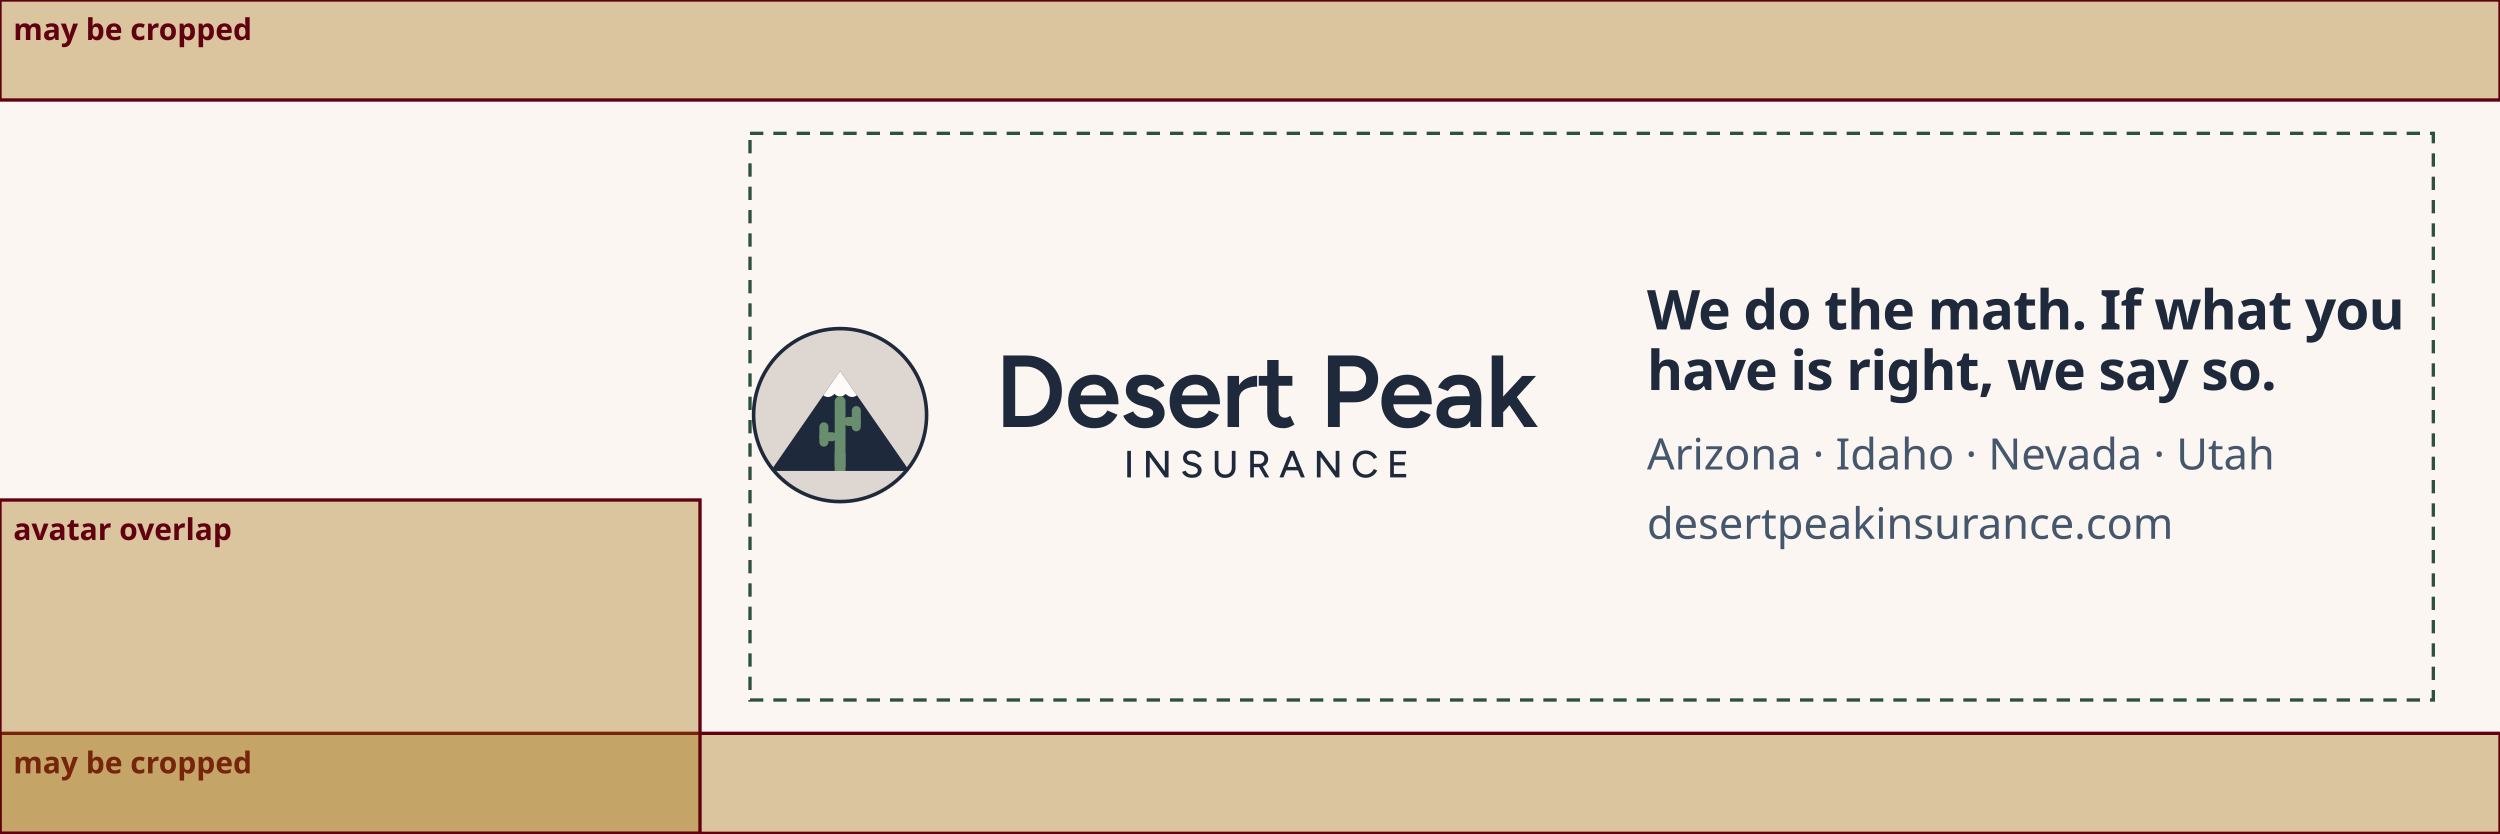
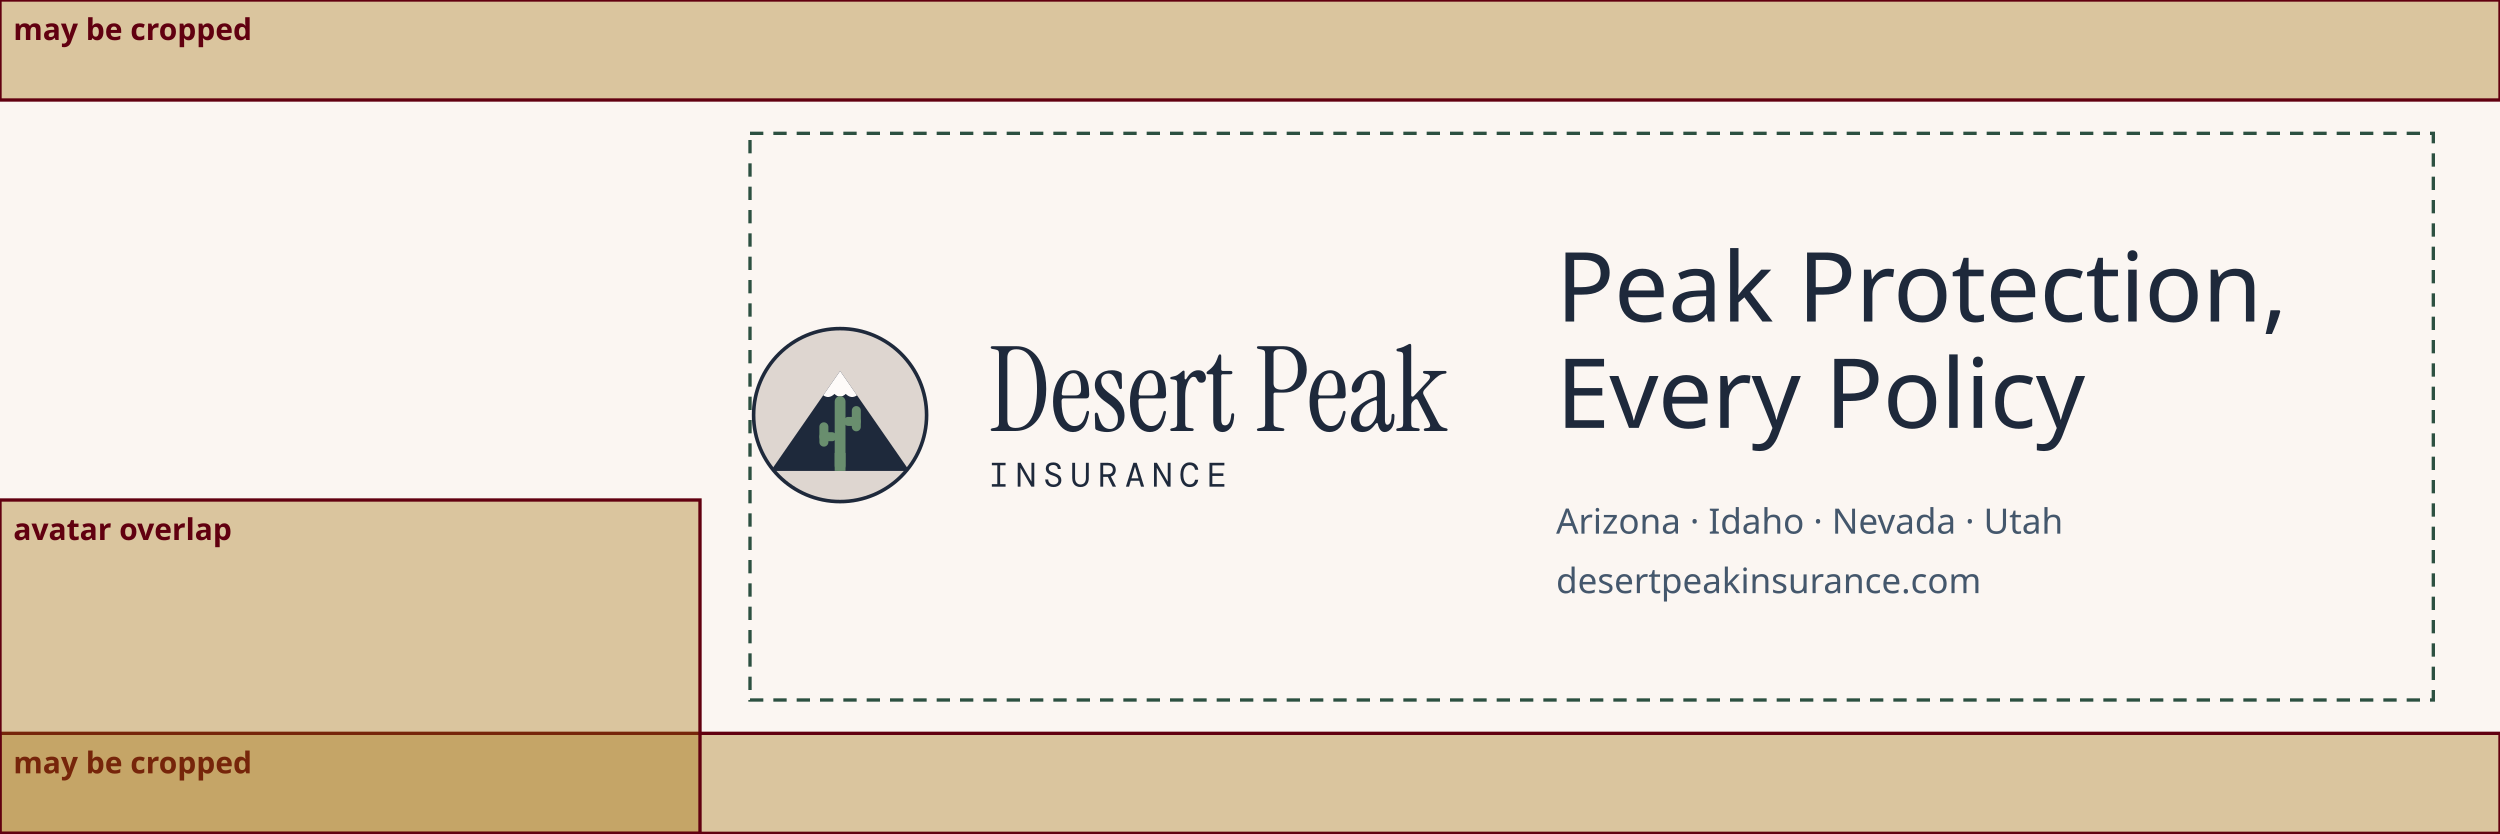
<svg xmlns="http://www.w3.org/2000/svg" viewBox="0 0 1500 500" width="1500" height="500" role="img" aria-labelledby="t">
  <style>@font-face{font-family:"Archivo";src:url("../../../../fonts/archivo-variable.woff2") format("woff2");font-weight:100 900;font-stretch:62% 125%;font-style:normal;font-display:block}
@font-face{font-family:"Archivo";src:url("../../../../fonts/archivo-italic-variable.woff2") format("woff2");font-weight:100 900;font-stretch:62% 125%;font-style:italic;font-display:block}
@font-face{font-family:"Source Serif 4";src:url("../../../../fonts/source-serif-4-variable.woff2") format("woff2");font-weight:200 900;font-style:normal;font-display:block}
- @font-face{font-family:"Source Serif 4";src:url("../../../../fonts/source-serif-4-italic-variable.woff2") format("woff2");font-weight:200 900;font-style:italic;font-display:block}</style>
+ @font-face{font-family:"Source Serif 4";src:url("../../../../fonts/source-serif-4-italic-variable.woff2") format("woff2");font-weight:200 900;font-style:italic;font-display:block}
+ @font-face{font-family:"Instrument Serif";src:url("../../../../fonts/instrument-serif-400.woff2") format("woff2");font-weight:400;font-style:normal;font-display:block}
+ @font-face{font-family:"Figtree";src:url("../../../../fonts/figtree-variable.woff2") format("woff2");font-weight:300 900;font-style:normal;font-display:block}
+ @font-face{font-family:"Figtree";src:url("../../../../fonts/figtree-italic-variable.woff2") format("woff2");font-weight:300 900;font-style:italic;font-display:block}
+ @font-face{font-family:"DM Mono";src:url("../../../../fonts/dm-mono-400.woff2") format("woff2");font-weight:400;font-style:normal;font-display:block}</style>
  <rect width="1500" height="500" fill="#FBF6F2" />
  <g data-logo="daniel/logo-horizontal.svg" transform="translate(450 195) scale(1.59)">
    <g transform="scale(.17)">
      <circle cx="200" cy="200" r="192" fill="#ded6d0" />
      <clipPath id="dpc">
        <circle cx="200" cy="200" r="192" />
      </clipPath>
      <g clip-path="url(#dpc)">
        <path fill="#1e293b" d="m200 102 154 222H46z" />
        <path fill="#fefbf9" d="m200 102 37.46 54q-12.49 9-24.97-3-12.49 12-24.98 0-12.48 12-24.97 3Z" />
        <g fill="#698e6e">
          <rect width="24" height="166" x="188" y="158" rx="12" />
          <path d="M188 284h24v40h-24z" />
          <rect width="20" height="56" x="226" y="180" rx="10" />
          <rect width="38" height="20" x="208" y="204" rx="10" />
          <rect width="20" height="54" x="154" y="216" rx="10" />
          <rect width="38" height="20" x="154" y="238" rx="10" />
        </g>
      </g>
      <circle cx="200" cy="200" r="192" fill="none" stroke="#1e293b" stroke-width="8" />
    </g>
-     <path fill="#1e293b" d="M95.59 38.5v-27h8.49q3.97 0 7.04 1.72 3.06 1.71 4.82 4.76 1.75 3.05 1.75 7.02 0 3.93-1.75 6.98-1.76 3.05-4.82 4.78t-7.04 1.74Zm4.48-4.17h4.01q1.89 0 3.55-.71 1.65-.71 2.89-1.99 1.23-1.27 1.93-2.97.69-1.69.69-3.66t-.69-3.66q-.7-1.7-1.93-2.97-1.24-1.28-2.89-1.99t-3.55-.71h-4.01Zm29.66 4.63q-2.82 0-5-1.29t-3.43-3.57q-1.25-2.27-1.25-5.24t1.27-5.25 3.49-3.57 5.07-1.29q2.59 0 4.67 1.33t3.3 3.84 1.21 5.98h-14.54q.19 2.43 1.79 3.82t3.8 1.39q1.78 0 2.93-.8 1.16-.79 1.82-2.06l3.82 1.62q-.81 1.54-2.07 2.7t-2.97 1.78-3.91.61m-4.94-12.38h9.6q-.11-1.39-.81-2.29-.69-.91-1.69-1.37-1.01-.47-2.12-.47-1.08 0-2.18.45-1.1.44-1.87 1.37-.78.92-.93 2.31m24.15 12.38q-1.93 0-3.55-.58-1.62-.57-2.78-1.63-1.16-1.07-1.77-2.49l3.74-1.66q.58 1.08 1.71 1.81 1.14.73 2.53.73 1.5 0 2.41-.52t.91-1.44q0-.89-.7-1.37-.69-.48-1.96-.79l-1.82-.5q-2.74-.7-4.28-2.22t-1.54-3.49q0-2.9 1.87-4.48t5.38-1.58q1.77 0 3.26.52t2.56 1.47 1.51 2.22l-3.59 1.62q-.38-.97-1.46-1.49t-2.4-.52-2.04.56-.73 1.56q0 .58.65 1.06.66.48 1.89.79l2.28.54q1.89.47 3.08 1.45t1.78 2.2.58 2.45q0 1.73-.99 3.04-.98 1.32-2.68 2.03-1.69.71-3.85.71m19.09 0q-2.82 0-5-1.29t-3.43-3.57q-1.25-2.27-1.25-5.24t1.27-5.25 3.49-3.57 5.07-1.29q2.59 0 4.67 1.33t3.3 3.84q1.21 2.51 1.21 5.98h-14.54q.19 2.43 1.8 3.82 1.6 1.39 3.79 1.39 1.78 0 2.94-.8 1.15-.79 1.81-2.06l3.82 1.62q-.81 1.54-2.07 2.7t-2.97 1.78-3.91.61m-4.94-12.38h9.61q-.12-1.39-.81-2.29t-1.7-1.37-2.12-.47q-1.08 0-2.18.45-1.1.44-1.87 1.37-.77.92-.93 2.31m17.13 11.92V19.21h4.32v3.51q1.15-1.81 3.01-2.7 1.85-.88 3.81-.88v4.12q-1.77 0-3.33.49-1.56.48-2.53 1.56t-.96 2.85V38.5Zm21.21.46q-3.05 0-4.65-1.52t-1.6-4.38V22.92h-3.2v-3.71h3.2V13.2h4.28v6.01h5.21v3.71h-5.21v9.33q0 1.35.64 2.05t1.87.69q.39 0 .85-.15.46-.16 1.04-.58l1.58 3.28q-1 .69-2 1.06-1.01.36-2.01.36m16.66-.46v-27h9.53q2.78 0 4.9 1.12t3.32 3.1q1.19 1.99 1.19 4.61 0 2.55-1.12 4.55-1.11 2.01-3.1 3.15t-4.61 1.14h-5.63v9.33Zm4.48-13.46h5.55q1.93 0 3.17-1.31 1.23-1.31 1.23-3.4 0-2.12-1.39-3.43t-3.59-1.31h-4.97Zm25.38 13.92q-2.82 0-5-1.29t-3.43-3.57q-1.25-2.27-1.25-5.24t1.27-5.25 3.49-3.57 5.07-1.29q2.59 0 4.67 1.33t3.3 3.84 1.21 5.98h-14.54q.19 2.43 1.8 3.82 1.6 1.39 3.79 1.39 1.78 0 2.94-.8 1.15-.79 1.81-2.06l3.82 1.62q-.81 1.54-2.07 2.7t-2.97 1.78-3.91.61m-4.94-12.38h9.61q-.12-1.39-.81-2.29t-1.7-1.37-2.12-.47q-1.08 0-2.18.45-1.1.44-1.87 1.37-.77.92-.93 2.31m23.34 12.38q-3.47 0-5.38-1.54t-1.91-4.36q0-3.01 2.02-4.59t5.65-1.58h4.9q-.23-2.12-1.19-3.24-.97-1.12-2.86-1.12-1.39 0-2.43.58t-1.77 1.81l-3.78-1.39q.61-1.27 1.64-2.37t2.58-1.75q1.56-.66 3.76-.66 2.82 0 4.71 1.1t2.79 3.14q.91 2.05.91 4.94l-.12 10.57h-3.97l-.11-2.35q-.78 1.35-2.14 2.08-1.37.73-3.3.73m.54-3.62q1.42 0 2.52-.64t1.7-1.72.6-2.39v-.38h-3.59q-2.58 0-3.62.71-1.05.71-1.05 2.03 0 1.11.91 1.75t2.53.64m13 3.16v-27h4.32v15.51l7.21-7.8h5.21l-7.26 7.99 7.91 11.3h-5.13l-5.55-8.22-2.39 2.63v5.59Zm-137.54 19v-10h1.4v10Zm7.09 0v-10h1.44l5.66 7.66V47.5h1.41v10h-1.41l-5.7-7.73v7.73Zm17.43.17q-.8 0-1.45-.18-.65-.19-1.13-.51t-.8-.72q-.31-.4-.44-.85l1.36-.44q.21.59.81 1.02.6.42 1.47.44 1.06 0 1.67-.42t.61-1.12q0-.65-.53-1.05t-1.4-.63l-1.16-.3q-.69-.18-1.25-.52t-.89-.88q-.33-.52-.33-1.27 0-1.37.89-2.14t2.58-.77q.97 0 1.69.31.71.3 1.17.8.47.5.67 1.1l-1.36.46q-.24-.64-.83-1.04-.58-.39-1.44-.39-.9 0-1.42.43t-.52 1.17q0 .63.4.97t1.1.5l1.15.29q1.4.34 2.17 1.13.76.8.76 1.74 0 .81-.4 1.46t-1.2 1.03-1.95.38m12.4.04q-1.16 0-2.04-.47-.88-.48-1.36-1.35-.49-.86-.49-1.99v-6.4h1.4v6.4q0 .74.32 1.31t.89.89 1.3.31q.75 0 1.32-.31t.88-.89.32-1.31v-6.4h1.41v6.4q0 1.13-.49 1.99t-1.39 1.35q-.89.47-2.07.47m9.48-.21v-10h3.37q1 0 1.77.39.76.4 1.2 1.09t.43 1.61q0 .98-.55 1.72-.56.75-1.46 1.09l2.41 4.1h-1.58l-2.23-3.83h-1.96v3.83Zm1.4-5.11h2.1q.52 0 .92-.24t.66-.64.25-.92q0-.8-.56-1.3-.55-.5-1.44-.5h-1.93Zm9.66 5.11 4.03-10h1.5l4.03 10h-1.5l-1.08-2.67h-4.41l-1.07 2.67Zm3.06-3.93h3.44l-1.72-4.3Zm11.04 3.93v-10h1.44l5.66 7.66V47.5h1.41v10h-1.41l-5.7-7.73v7.73Zm18.46.17q-1.43 0-2.55-.66-1.11-.67-1.74-1.83t-.63-2.68q0-1.51.63-2.68.63-1.16 1.73-1.83 1.1-.66 2.53-.66.93 0 1.77.33.84.34 1.51.93.66.6 1.02 1.38l-1.26.57q-.27-.58-.74-1.01t-1.07-.67-1.23-.25q-1 0-1.79.5-.78.5-1.23 1.38t-.44 2.01q0 1.14.45 2.03t1.24 1.38 1.81.49q.66 0 1.24-.26.59-.27 1.05-.73.47-.47.75-1.07l1.26.56q-.36.81-1.01 1.44-.66.63-1.51.98t-1.79.35m9.2-.17v-10h6.01v1.29h-4.61v2.97h4.15v1.25h-4.15v3.2h4.64v1.29Z" data-logo="wordmark.svg" />
+     <path fill="#1e293b" d="M91.51 40q-.67 0-.67-.49 0-.4.58-.53l1.02-.18q1.52-.27 1.52-1.73V10.93q0-.93-.29-1.24t-1.23-.49l-1.02-.18q-.58-.13-.58-.53 0-.49.67-.49h8.98q3.47 0 6 2.02t3.91 5.67q1.38 3.64 1.38 8.44 0 4.85-1.45 8.4-1.44 3.56-4.06 5.51-2.63 1.96-6.23 1.96Zm8.71-1.16q3.96 0 6.02-3.77 2.07-3.78 2.07-10.94 0-7.11-1.98-11.04-1.97-3.93-5.84-3.93-3.38 0-3.38 3.24v23.2q0 1.78.73 2.51.74.73 2.38.73m21.65 1.56q-2.14 0-3.83-1.42-1.68-1.42-2.68-4.02t-1-6.03q0-3.51 1.02-6.17t2.8-4.18 3.95-1.51q2.63 0 4.25 2.15 1.62 2.16 1.62 7 0 1.47-1.11 1.47h-8.45q-.88 0-.88 1.02 0 4.71 1.37 7.07 1.38 2.35 3.51 2.35 1.69 0 2.76-1.2t1.73-4.04q.14-.49.58-.49.53 0 .4.89-.71 3.95-2.27 5.53-1.55 1.58-3.77 1.58m-3.56-13.82h4.49q2.13 0 2.13-2.22 0-2.89-.71-4.54-.71-1.64-2.13-1.64-1.73 0-2.91 2t-1.54 5.69q-.08.71.67.71m16.4 13.82q-1.02 0-2.18-.24-1.15-.25-1.86-.6-.4-.23-.4-.76l-.14-4.98q0-.75.58-.75.49 0 .67.71.75 3.15 1.84 4.31t2.65 1.15q1.29 0 2.13-1t.84-2.77-.97-3.16-3.29-3.02q-2.31-1.56-3.38-3.13-1.07-1.58-1.07-3.45 0-2.53 1.78-4.09 1.78-1.55 4.71-1.55.89 0 1.74.2.84.2 1.51.64.4.27.4.71l.09 4.89q0 .67-.54.67-.31 0-.44-.2-.14-.2-.22-.51-.89-2.89-1.78-4.03-.89-1.13-2.18-1.13-1.16 0-1.91.8-.76.8-.76 2 0 1.56.94 2.71.93 1.16 3.37 2.85 2.23 1.6 3.36 3.44 1.13 1.85 1.13 4.02 0 2.85-1.82 4.56t-4.8 1.71m16.18 0q-2.13 0-3.82-1.42t-2.69-4.02-1-6.03q0-3.51 1.02-6.17t2.8-4.18 3.96-1.51q2.62 0 4.24 2.15 1.62 2.16 1.62 7 0 1.47-1.11 1.47h-8.44q-.89 0-.89 1.02 0 4.71 1.38 7.07 1.37 2.35 3.51 2.35 1.69 0 2.75-1.2 1.07-1.2 1.74-4.04.13-.49.57-.49.54 0 .4.89-.71 3.95-2.26 5.53-1.56 1.58-3.78 1.58m-3.56-13.82h4.49q2.14 0 2.14-2.22 0-2.89-.72-4.54-.71-1.64-2.13-1.64-1.73 0-2.91 2t-1.53 5.69q-.09.71.66.71m17.43-6.4q1.82-3.11 4.4-3.11 1.46 0 2.17.86.71.87.71 1.94 0 .84-.42 1.37t-1.31.54q-.71 0-1.04-.34-.34-.33-.54-.77-.2-.45-.46-.78-.27-.33-.89-.33-.8 0-1.51.95-.71.96-1.18 2.56t-.47 3.64v10.31q0 .94.29 1.34t1.22.48l1.2.14q.49.09.49.49 0 .53-.66.53h-7.52q-.66 0-.66-.49 0-.4.58-.53l.53-.09q.93-.18 1.22-.56.29-.37.29-1.31V22.09q0-.8-.24-1.09-.25-.29-.87-.38l-.93-.13q-.58-.05-.58-.49 0-.36.71-.49 1.38-.22 2.11-.71t1.53-1.2q.4-.4.67-.4.4 0 .4.53v2.4q0 .31.27.38.26.07.49-.33m13.6 20.22q-1.56 0-2.56-1.09t-1-3.58V19.11q0-.53-.53-.53h-1.29q-.71 0-.71-.54 0-.35.4-.62 1.46-1.02 2.35-2.2t1.56-3.22q.31-.93.75-.93.49 0 .49.71v4.93q0 .62.62.62h2.89q.71 0 .71.63 0 .62-.71.62h-2.89q-.62 0-.62.62v16.58q0 .98.31 1.53.31.56 1.16.56.93 0 1.53-.94t.78-3.02q.09-.62.58-.62.53 0 .53.67-.13 3.42-1.4 4.93t-2.95 1.51m13.6-.4q-.67 0-.67-.49 0-.4.58-.53l1.02-.18q.93-.18 1.22-.49t.29-1.24V10.93q0-.93-.29-1.24t-1.22-.49l-1.02-.18q-.58-.13-.58-.53 0-.49.67-.49h9.28q2.63 0 4.63 1.13 2 1.14 3.11 3.14t1.11 4.62q0 2.53-1.11 4.49-1.11 1.95-3.07 3.04t-4.53 1.09h-3.2q-.62 0-.62.62v10.76q0 .93.35 1.27.36.33 1.6.55l1.65.27q.48.09.48.49 0 .53-.66.53Zm5.6-18.04q0 2.44 2.97 2.44 2.89 0 4.56-2.04t1.67-5.6q0-3.65-1.69-5.65t-4.8-2q-2.71 0-2.71 1.78Zm21.11 18.44q-2.14 0-3.83-1.42-1.68-1.42-2.68-4.02t-1-6.03q0-3.51 1.02-6.17t2.8-4.18 3.95-1.51q2.63 0 4.25 2.15 1.62 2.16 1.62 7 0 1.47-1.11 1.47h-8.45q-.88 0-.88 1.02 0 4.71 1.37 7.07 1.38 2.35 3.51 2.35 1.69 0 2.76-1.2t1.73-4.04q.14-.49.58-.49.53 0 .4.89-.71 3.95-2.27 5.53-1.55 1.58-3.77 1.58m-3.56-13.82h4.49q2.13 0 2.13-2.22 0-2.89-.71-4.54-.71-1.64-2.13-1.64-1.73 0-2.91 2t-1.54 5.69q-.08.71.67.71m15.91 13.82q-1.86 0-3.06-1.18t-1.2-3.13q0-1.91 1.2-3.62t3.28-3.09 4.76-2.22q.58-.18.58-.76v-4.04q0-2.14-.67-3.05t-1.82-.91q-1.11 0-2.02 1t-1.31 3.36q-.23 1.42-.96 2.06t-1.49.65q-1.24 0-1.24-1.25 0-1.29.73-2.55.73-1.27 1.93-2.31 1.2-1.05 2.63-1.67 1.42-.62 2.84-.62 4.4 0 4.4 5.11v13.6q0 1.86.93 1.86.58 0 1.07-.77.49-.78.49-2.65 0-.71.58-.71.53 0 .53.76 0 3.24-1.13 4.69-1.14 1.44-2.56 1.44-1.07 0-1.69-.87-.62-.86-.84-2.06-.05-.45-.38-.47t-.64.42q-1.07 1.47-2.18 2.22t-2.76.76m1.2-2.04q1.16 0 2.14-.83.97-.82 1.6-2.2.62-1.37.62-3.11v-3.24q0-.85-.94-.49-2.71.98-4.2 2.69-1.48 1.71-1.48 4.11 0 3.07 2.26 3.07M244.4 40q-.53 0-.53-.49 0-.44.49-.53l.62-.09q.93-.13 1.22-.53t.29-1.34V11.56q0-.8-.25-1.09-.24-.29-.86-.38l-.94-.13q-.48-.09-.48-.54 0-.44.48-.53 1.25-.27 2.09-.62.85-.36 1.43-.71.71-.45 1.06-.45.49 0 .49.71v18.62q0 .45.38.56t.73-.29l5.2-5.6q.94-1.02.78-1.71t-1.04-.87l-1.03-.17q-.57-.14-.57-.58 0-.45.62-.45h7.64q.62 0 .62.49t-.57.54l-.4.04q-1.03.09-2.05.78t-2.44 2.15l-2.76 2.94q-.93 1.02-.44 2l5.6 10.75q.49.89 1.06 1.29t1.43.58l.44.09q.53.13.53.53 0 .49-.62.49h-7.73q-.62 0-.62-.49 0-.44.57-.53l.76-.09q1.69-.22.71-2.18l-4.22-8.22q-.22-.45-.65-.49-.42-.04-.77.31l-.49.49q-.4.4-.54.8-.13.4-.13.89v6.53q0 .94.29 1.34t1.22.48l1.2.14q.49.09.49.53 0 .49-.53.49ZM91.27 61v-.94h2.05v-7.12h-2.05V52h5.17v.94H94.4v7.12h2.04V61Zm9.75 0v-9h1.1l4.09 7.11V52h1.07v9h-1.12l-4.09-7.11V61Zm13.5.15q-.95 0-1.65-.36t-1.08-1-.4-1.5h1.14q.01.77.52 1.33.5.56 1.47.56.89 0 1.37-.43t.48-1.04q0-.5-.23-.84t-.75-.6q-.52-.27-1.4-.55-1.23-.37-1.8-1.02-.56-.64-.56-1.59 0-.64.33-1.16t.96-.81 1.53-.29q.85 0 1.49.31.64.32.99.88t.35 1.3h-1.13q0-.36-.19-.71t-.58-.58-.98-.23q-.7 0-1.18.34t-.48.94q0 .45.22.75.21.31.7.56t1.32.54q.79.25 1.35.6.55.34.86.84t.3 1.24q0 .74-.37 1.3-.38.57-1.05.9-.66.32-1.55.32m10.18 0q-.9 0-1.6-.37t-1.1-1.14q-.41-.76-.41-1.92V52h1.08v5.76q0 1.16.57 1.79t1.49.63 1.48-.63q.55-.63.55-1.79V52h1.08v5.72q0 1.16-.41 1.92-.41.77-1.12 1.14t-1.61.37m7.5-.15v-9h2.76q1.04 0 1.72.35t1.01.94q.33.6.33 1.36 0 .89-.45 1.56-.46.68-1.4.95l1.95 3.84h-1.28l-1.81-3.69h-1.75V61Zm1.08-4.68h1.64q1.03 0 1.51-.47.49-.47.49-1.2 0-.77-.47-1.22t-1.54-.45h-1.63Zm8.57 4.68 2.82-9h1.25l2.8 9h-1.18l-.66-2.24h-3.19l-.65 2.24Zm3.41-7.48-1.3 4.34h2.65l-1.3-4.34Zm7.19 7.48v-9h1.1l4.09 7.11V52h1.07v9h-1.12l-4.09-7.11V61Zm13.47.15q-1.09 0-1.88-.57-.79-.58-1.21-1.62-.42-1.05-.42-2.46 0-1.4.42-2.45t1.21-1.63 1.88-.57q1.39 0 2.24.76.85.77.99 2.04h-1.2q-.13-.76-.64-1.27-.51-.52-1.39-.52-1.12 0-1.76.97t-.64 2.67.64 2.67 1.76.97q.91 0 1.41-.49t.62-1.26h1.2q-.21 1.29-1.02 2.03t-2.21.73m7.47-.15v-9h5.62v.98h-4.54v2.99h4.15v.98h-4.15v3.07h4.54V61Z" data-logo="wordmark.svg" />
  </g>
-   <text font-family="Archivo" font-size="33" font-weight="640" fill="#1E293B" letter-spacing="-0.015em" font-stretch="112%">
-     <tspan x="988.18" y="197.68">We do the math. If what you</tspan>
-     <tspan x="988.18" y="233.98">have is right, we say so.</tspan>
+   <text font-family="Instrument Serif" font-size="58" font-weight="400" fill="#1E293B" letter-spacing="-0.005em">
+     <tspan x="933.66" y="192.91">Peak Protection,</tspan>
+     <tspan x="933.66" y="256.71">Every Policy</tspan>
  </text>
-   <text font-family="Archivo" font-size="26" font-weight="500" fill="#44576C">
-     <tspan x="988.18" y="281.68">Arizona · Idaho · Nevada · Utah</tspan>
-     <tspan x="988.18" y="323.28">desertpeakinsurance.com</tspan>
+   <text font-family="DM Mono" font-size="21" font-weight="400" fill="#44576C">
+     <tspan x="933.66" y="320.19">Arizona · Idaho · Nevada · Utah</tspan>
+     <tspan x="933.66" y="355.89">desertpeakinsurance.com</tspan>
  </text>
  <rect x="0" y="0" width="1500" height="60" fill="#9F6C00" fill-opacity="0.35" stroke="#610010" stroke-width="2" />
-   <text font-family="Archivo" font-size="18" font-weight="600" fill="#610010">
+   <text font-family="Figtree" font-size="18" font-weight="600" fill="#610010">
    <tspan x="8" y="24">may be cropped</tspan>
  </text>
  <rect x="0" y="440" width="1500" height="60" fill="#9F6C00" fill-opacity="0.35" stroke="#610010" stroke-width="2" />
-   <text font-family="Archivo" font-size="18" font-weight="600" fill="#610010">
+   <text font-family="Figtree" font-size="18" font-weight="600" fill="#610010">
    <tspan x="8" y="464">may be cropped</tspan>
  </text>
  <rect x="0" y="300" width="420" height="200" fill="#9F6C00" fill-opacity="0.35" stroke="#610010" stroke-width="2" />
-   <text font-family="Archivo" font-size="18" font-weight="600" fill="#610010">
+   <text font-family="Figtree" font-size="18" font-weight="600" fill="#610010">
    <tspan x="8" y="324">avatar overlap</tspan>
  </text>
  <rect x="450" y="80" width="1010" height="340" fill="none" stroke="#2C5041" stroke-width="2" stroke-dasharray="8 6" />
</svg>
